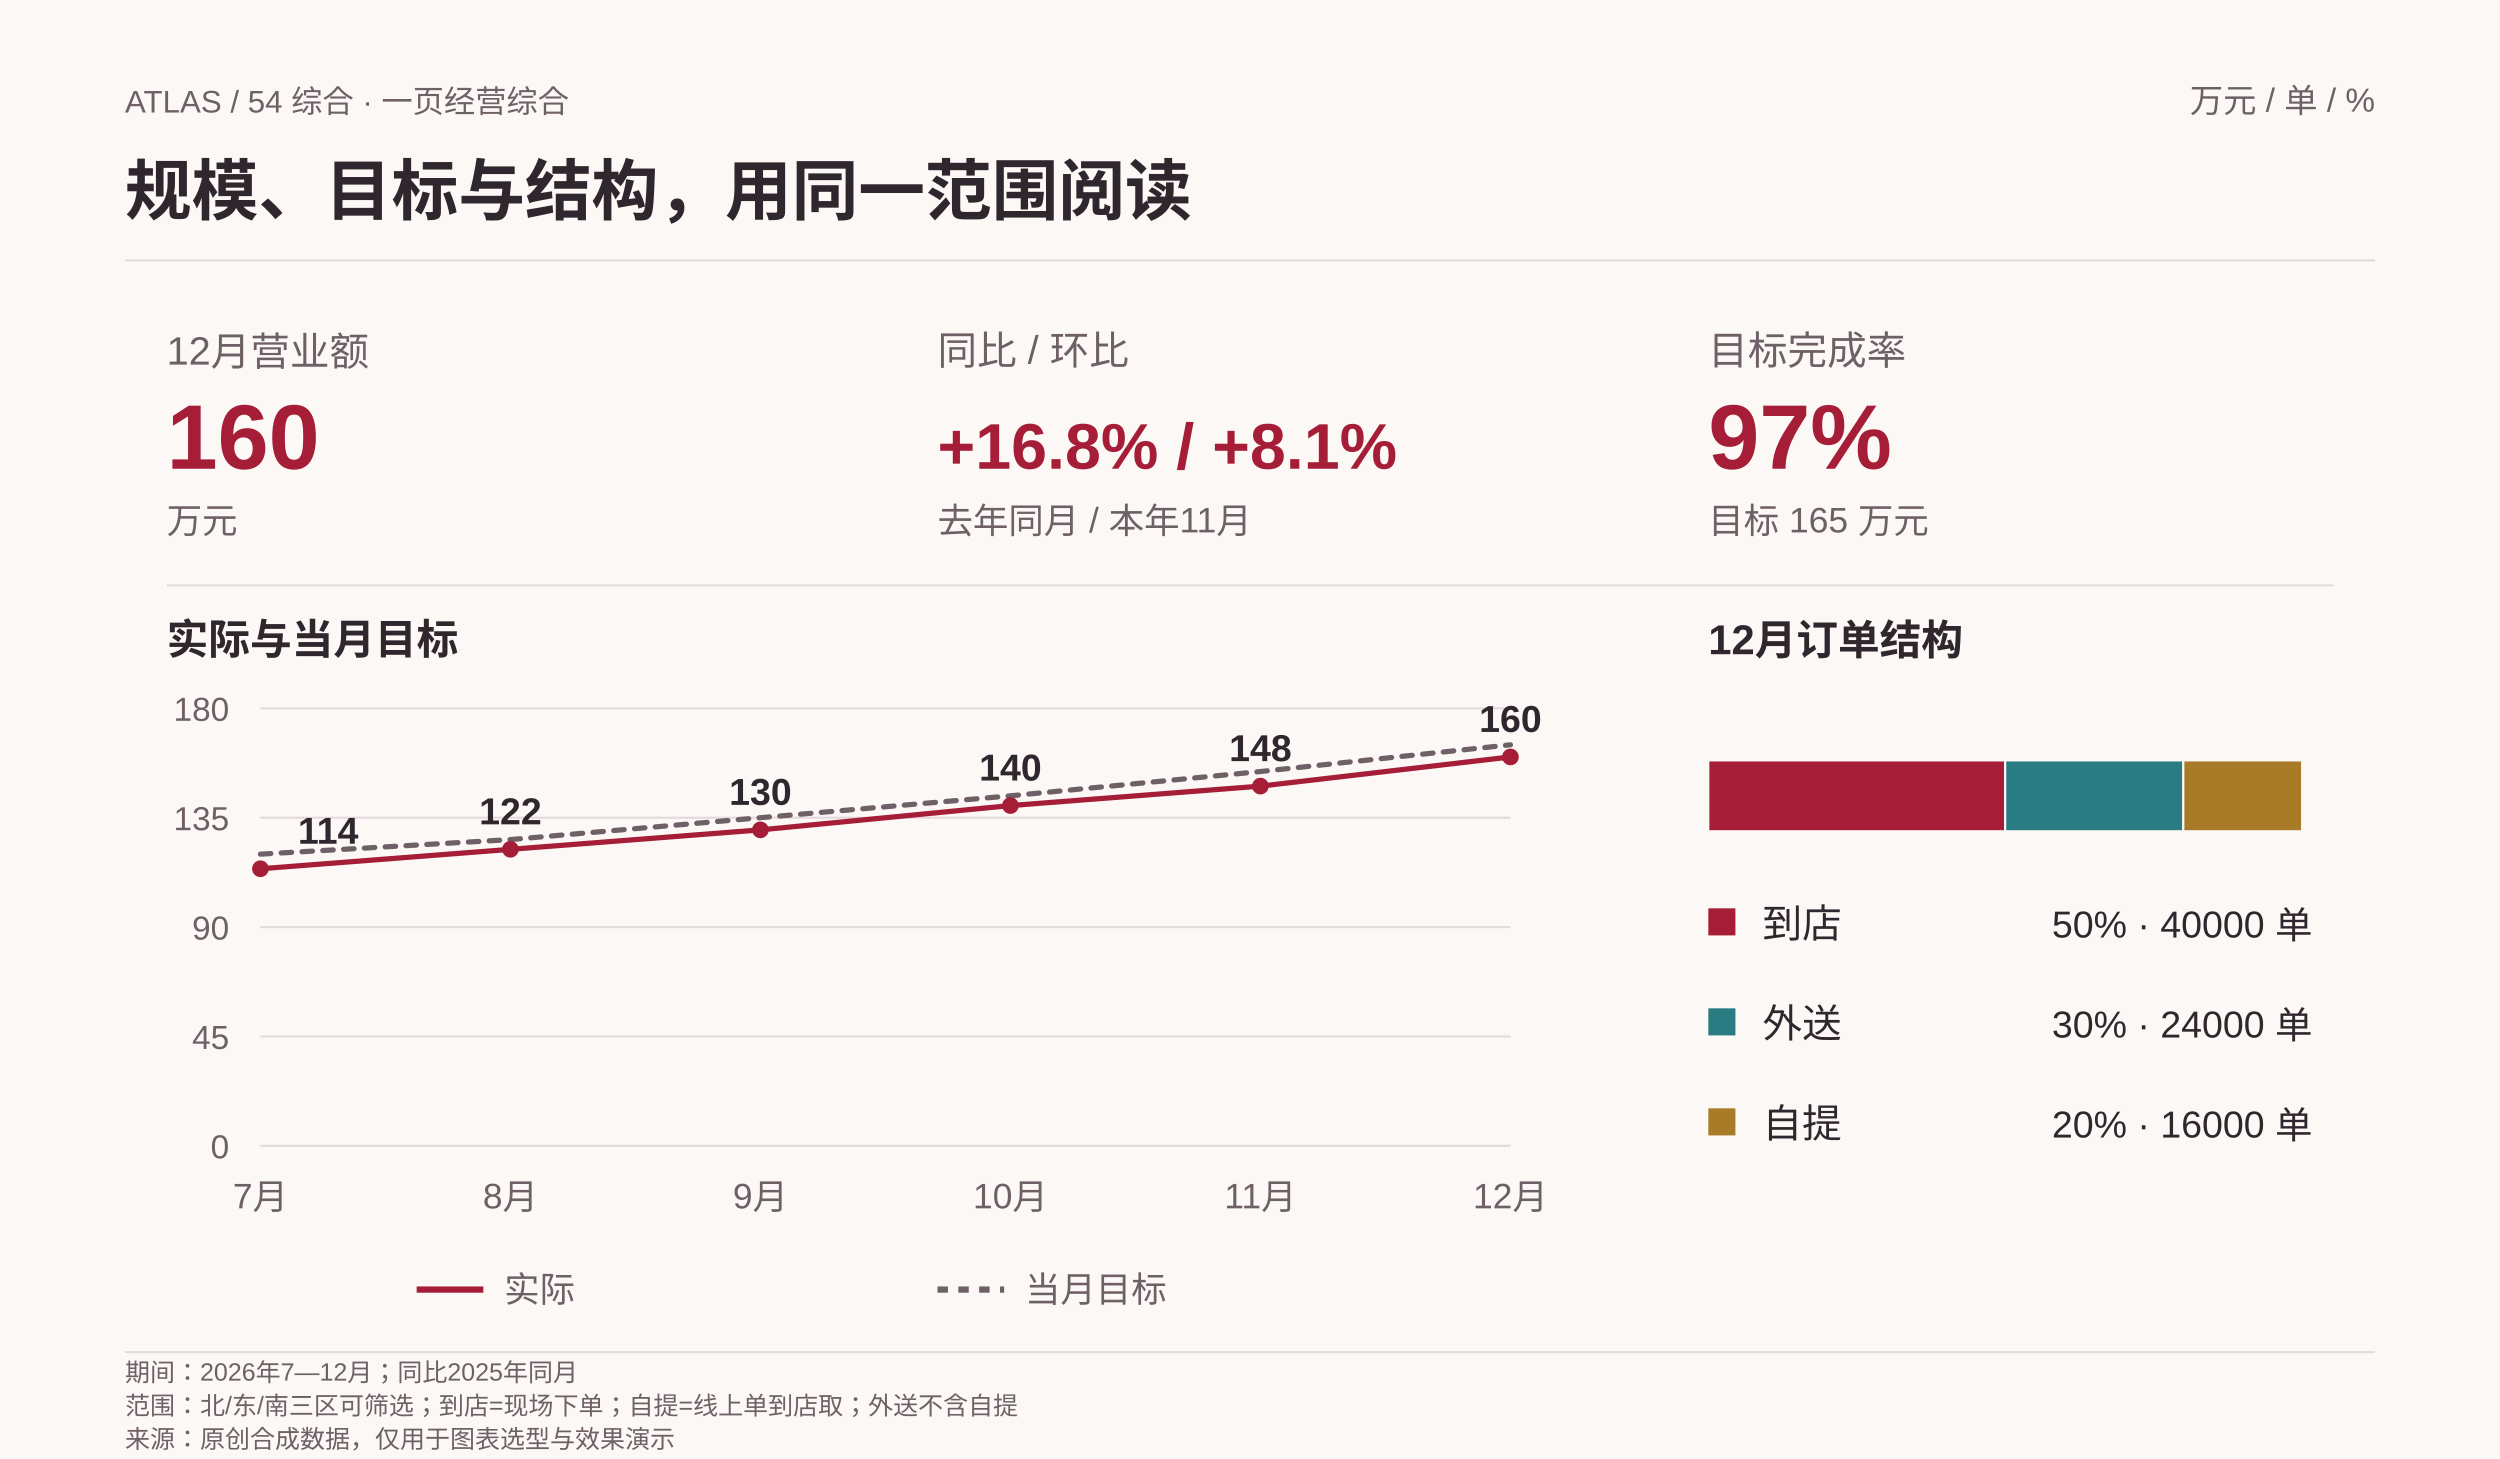
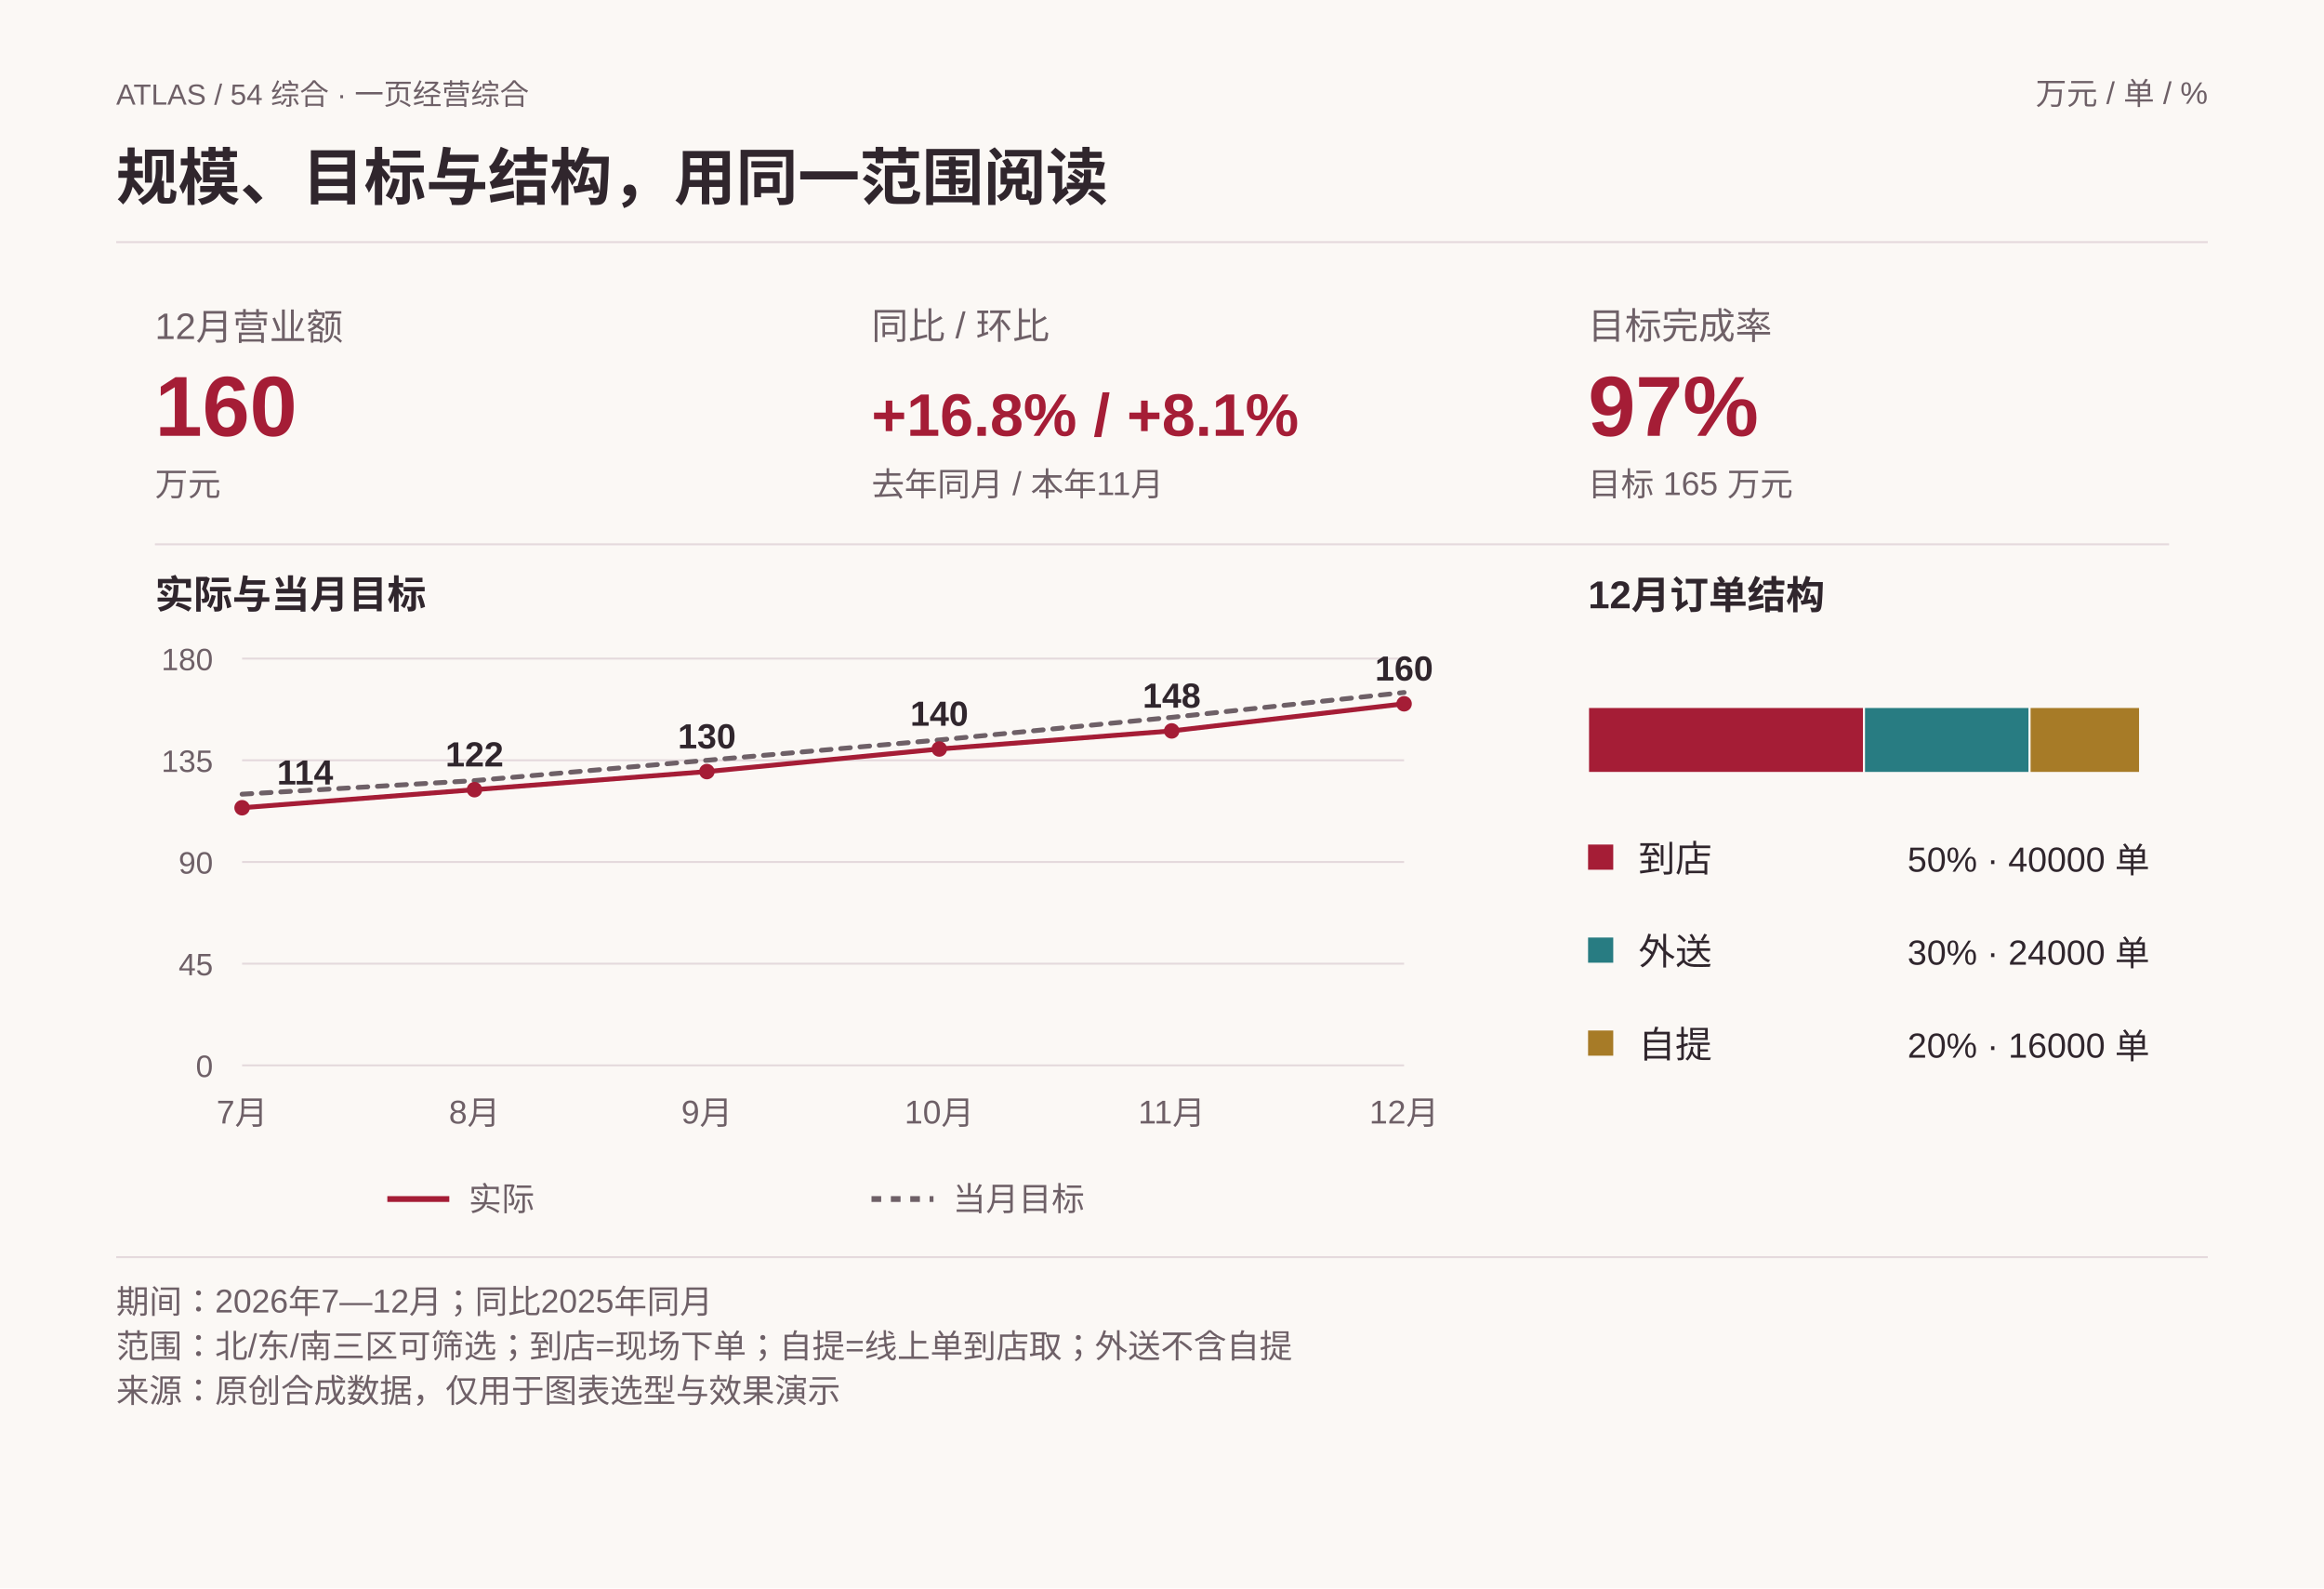
- <svg xmlns="http://www.w3.org/2000/svg" viewBox="0 0 1200 700" width="1200" height="700" role="img" aria-labelledby="title-operating-overview desc-operating-overview">
+ <svg xmlns="http://www.w3.org/2000/svg" viewBox="0 0 1200 820" width="1200" height="820" role="img" aria-labelledby="title-operating-overview desc-operating-overview">
  <g font-family="Arial, Microsoft YaHei, sans-serif">
-     <rect x="0" y="0" width="1200" height="700" fill="#FBF8F5" stroke="none" stroke-width="1" rx="0" />
+     <rect x="0" y="0" width="1200" height="820" fill="#FBF8F5" stroke="none" stroke-width="1" rx="0" />
    <text x="60" y="54" font-size="15" fill="#6E6067" text-anchor="start" font-weight="400">ATLAS / 54     综合 · 一页经营综合</text>
    <text x="1140" y="54" font-size="16" fill="#6E6067" text-anchor="end" font-weight="400">万元 / 单 / %</text>
    <text x="60" y="103" font-size="32" fill="#30262D" text-anchor="start" font-weight="700">规模、目标与结构，用同一范围阅读</text>
    <line x1="60" y1="125" x2="1140" y2="125" stroke="#E4D9DC" stroke-width="1" />
    <text x="80" y="175" font-size="19" fill="#6E6067" text-anchor="start" font-weight="400">12月营业额</text>
    <text x="80" y="225" font-size="44" fill="#A51D36" text-anchor="start" font-weight="700">160</text>
    <text x="80" y="256" font-size="17" fill="#6E6067" text-anchor="start" font-weight="400">万元</text>
    <text x="450" y="175" font-size="19" fill="#6E6067" text-anchor="start" font-weight="400">同比 / 环比</text>
    <text x="450" y="225" font-size="31" fill="#A51D36" text-anchor="start" font-weight="700">+16.8% / +8.1%</text>
    <text x="450" y="256" font-size="17" fill="#6E6067" text-anchor="start" font-weight="400">去年同月 / 本年11月</text>
    <text x="820" y="175" font-size="19" fill="#6E6067" text-anchor="start" font-weight="400">目标完成率</text>
    <text x="820" y="225" font-size="44" fill="#A51D36" text-anchor="start" font-weight="700">97%</text>
    <text x="820" y="256" font-size="17" fill="#6E6067" text-anchor="start" font-weight="400">目标 165 万元</text>
    <line x1="80" y1="281" x2="1120" y2="281" stroke="#E4D9DC" stroke-width="1" />
    <text x="80" y="314" font-size="20" fill="#30262D" text-anchor="start" font-weight="600">实际与当月目标</text>
    <line x1="125" y1="550" x2="725" y2="550" stroke="#E4D9DC" stroke-width="1" />
    <text x="110" y="556" font-size="16" fill="#6E6067" text-anchor="end" font-weight="400">0</text>
    <line x1="125" y1="497.5" x2="725" y2="497.5" stroke="#E4D9DC" stroke-width="1" />
    <text x="110" y="503.5" font-size="16" fill="#6E6067" text-anchor="end" font-weight="400">45</text>
    <line x1="125" y1="445" x2="725" y2="445" stroke="#E4D9DC" stroke-width="1" />
    <text x="110" y="451" font-size="16" fill="#6E6067" text-anchor="end" font-weight="400">90</text>
    <line x1="125" y1="392.5" x2="725" y2="392.5" stroke="#E4D9DC" stroke-width="1" />
    <text x="110" y="398.5" font-size="16" fill="#6E6067" text-anchor="end" font-weight="400">135</text>
    <line x1="125" y1="340" x2="725" y2="340" stroke="#E4D9DC" stroke-width="1" />
    <text x="110" y="346" font-size="16" fill="#6E6067" text-anchor="end" font-weight="400">180</text>
    <path d="M125,410 L245,403 L365,392.5 L485,382 L605,370.333 L725,357.5" fill="none" stroke="#6E6067" stroke-width="2.5" stroke-linecap="round" stroke-linejoin="round" stroke-dasharray="5 5" />
    <path d="M125,417 L245,407.667 L365,398.333 L485,386.667 L605,377.333 L725,363.333" fill="none" stroke="#A51D36" stroke-width="2.5" stroke-linecap="round" stroke-linejoin="round" />
    <circle cx="125" cy="417" r="4" fill="#A51D36" stroke="none" stroke-width="1" />
    <text x="143" y="405" font-size="18" fill="#30262D" text-anchor="start" font-weight="600">114</text>
    <text x="125" y="580" font-size="17" fill="#6E6067" text-anchor="middle" font-weight="400">7月</text>
    <circle cx="245" cy="407.667" r="4" fill="#A51D36" stroke="none" stroke-width="1" />
    <text x="245" y="395.667" font-size="18" fill="#30262D" text-anchor="middle" font-weight="600">122</text>
    <text x="245" y="580" font-size="17" fill="#6E6067" text-anchor="middle" font-weight="400">8月</text>
    <circle cx="365" cy="398.333" r="4" fill="#A51D36" stroke="none" stroke-width="1" />
    <text x="365" y="386.333" font-size="18" fill="#30262D" text-anchor="middle" font-weight="600">130</text>
    <text x="365" y="580" font-size="17" fill="#6E6067" text-anchor="middle" font-weight="400">9月</text>
    <circle cx="485" cy="386.667" r="4" fill="#A51D36" stroke="none" stroke-width="1" />
    <text x="485" y="374.667" font-size="18" fill="#30262D" text-anchor="middle" font-weight="600">140</text>
    <text x="485" y="580" font-size="17" fill="#6E6067" text-anchor="middle" font-weight="400">10月</text>
    <circle cx="605" cy="377.333" r="4" fill="#A51D36" stroke="none" stroke-width="1" />
    <text x="605" y="365.333" font-size="18" fill="#30262D" text-anchor="middle" font-weight="600">148</text>
    <text x="605" y="580" font-size="17" fill="#6E6067" text-anchor="middle" font-weight="400">11月</text>
    <circle cx="725" cy="363.333" r="4" fill="#A51D36" stroke="none" stroke-width="1" />
    <text x="725" y="351.333" font-size="18" fill="#30262D" text-anchor="middle" font-weight="600">160</text>
    <text x="725" y="580" font-size="17" fill="#6E6067" text-anchor="middle" font-weight="400">12月</text>
    <text x="820" y="314" font-size="20" fill="#30262D" text-anchor="start" font-weight="600">12月订单结构</text>
    <rect x="820" y="365" width="142.5" height="34" fill="#A51D36" stroke="#FBF8F5" stroke-width="1" rx="0" />
    <rect x="962.5" y="365" width="85.5" height="34" fill="#287C82" stroke="#FBF8F5" stroke-width="1" rx="0" />
    <rect x="1048" y="365" width="57" height="34" fill="#A77B27" stroke="#FBF8F5" stroke-width="1" rx="0" />
    <rect x="820" y="436" width="13" height="13" fill="#A51D36" stroke="none" stroke-width="1" rx="0" />
    <text x="846" y="450" font-size="19" fill="#30262D" text-anchor="start" font-weight="400">到店</text>
    <text x="1110" y="450" font-size="18" fill="#30262D" text-anchor="end" font-weight="400">50% · 40000 单</text>
    <rect x="820" y="484" width="13" height="13" fill="#287C82" stroke="none" stroke-width="1" rx="0" />
    <text x="846" y="498" font-size="19" fill="#30262D" text-anchor="start" font-weight="400">外送</text>
    <text x="1110" y="498" font-size="18" fill="#30262D" text-anchor="end" font-weight="400">30% · 24000 单</text>
    <rect x="820" y="532" width="13" height="13" fill="#A77B27" stroke="none" stroke-width="1" rx="0" />
    <text x="846" y="546" font-size="19" fill="#30262D" text-anchor="start" font-weight="400">自提</text>
    <text x="1110" y="546" font-size="18" fill="#30262D" text-anchor="end" font-weight="400">20% · 16000 单</text>
    <line x1="200" y1="619" x2="232" y2="619" stroke="#A51D36" stroke-width="3" />
    <text x="242" y="625" font-size="17" fill="#6E6067" text-anchor="start" font-weight="400">实际</text>
    <line x1="450" y1="619" x2="482" y2="619" stroke="#6E6067" stroke-width="3" stroke-dasharray="5 5" />
    <text x="492" y="625" font-size="17" fill="#6E6067" text-anchor="start" font-weight="400">当月目标</text>
    <line x1="60" y1="649" x2="1140" y2="649" stroke="#E4D9DC" stroke-width="1" />
-     <text x="60" y="663" font-size="12" fill="#6E6067" text-anchor="start" font-weight="400">期间：2026年7—12月；同比2025年同月</text>
-     <text x="60" y="679" font-size="12" fill="#6E6067" text-anchor="start" font-weight="400">范围：北/东/南三区可筛选；到店=现场下单；自提=线上单到店取；外送不含自提</text>
-     <text x="60" y="695" font-size="12" fill="#6E6067" text-anchor="start" font-weight="400">来源：原创合成数据，仅用于图表选型与效果演示</text>
+     <text x="60" y="678" font-size="17" fill="#6E6067" text-anchor="start" font-weight="400">期间：2026年7—12月；同比2025年同月</text>
+     <text x="60" y="701" font-size="17" fill="#6E6067" text-anchor="start" font-weight="400">范围：北/东/南三区可筛选；到店=现场下单；自提=线上单到店取；外送不含自提</text>
+     <text x="60" y="724" font-size="17" fill="#6E6067" text-anchor="start" font-weight="400">来源：原创合成数据，仅用于图表选型与效果演示</text>
  </g>
</svg>
